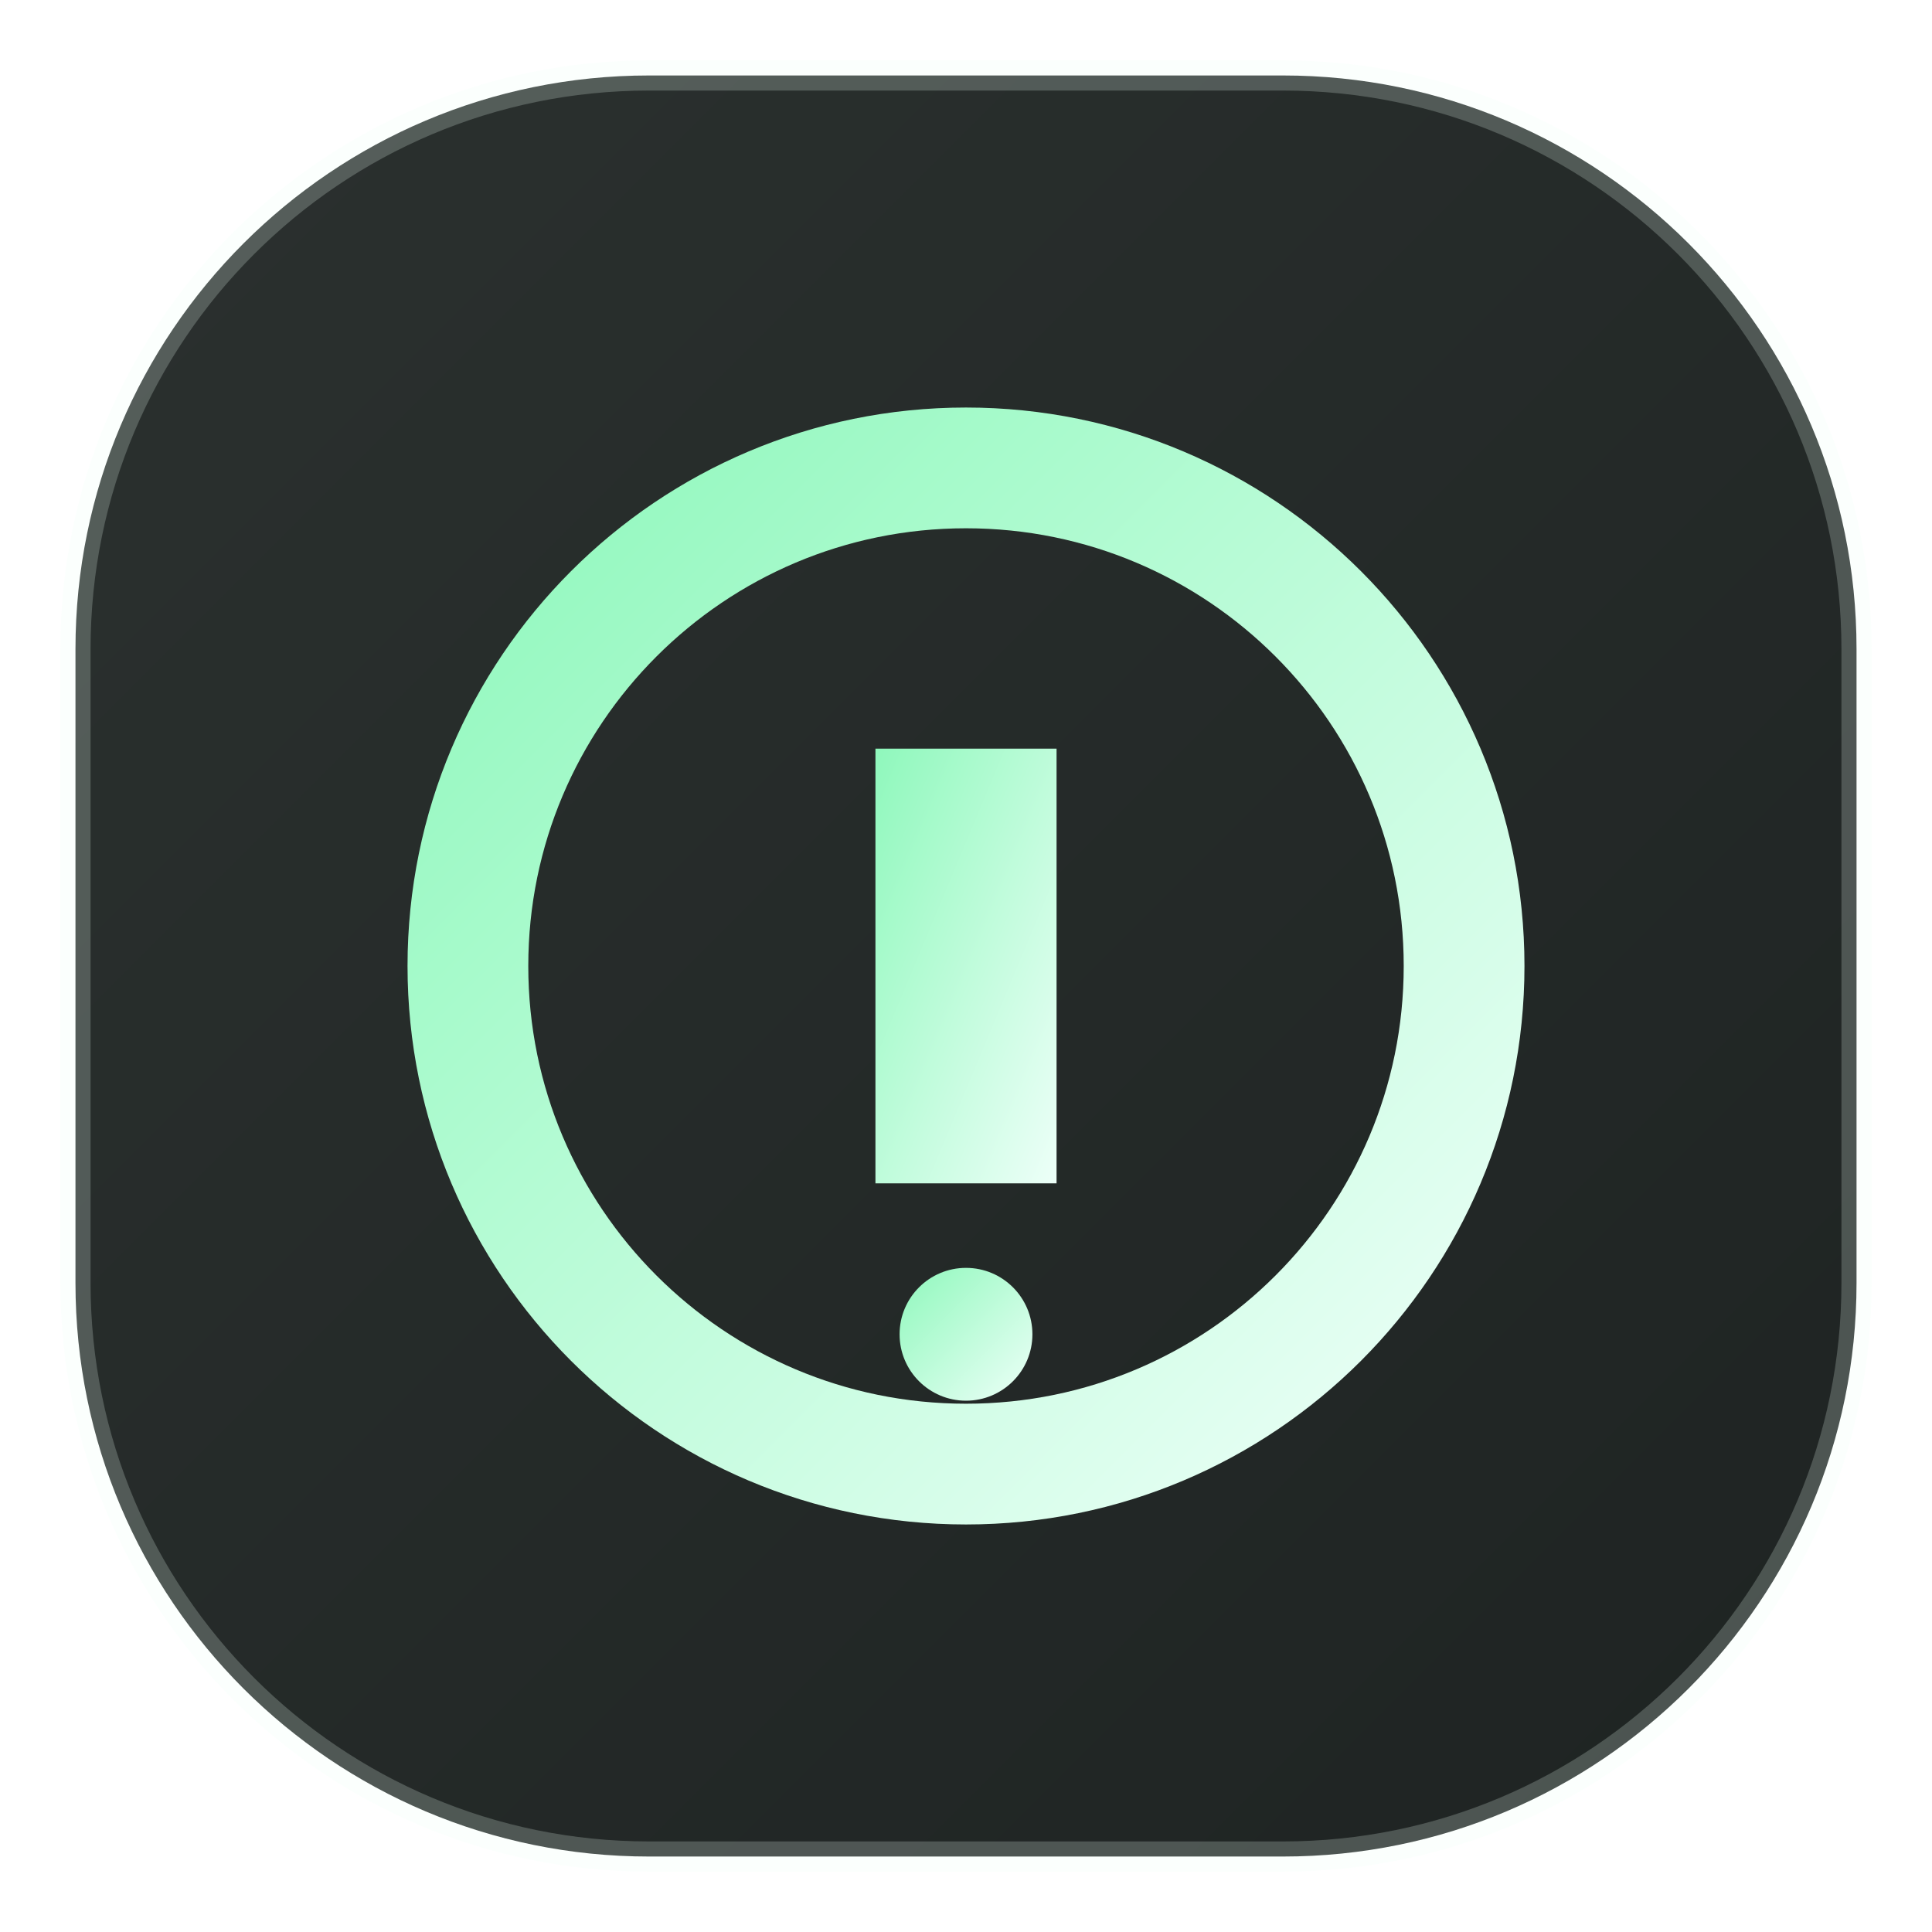
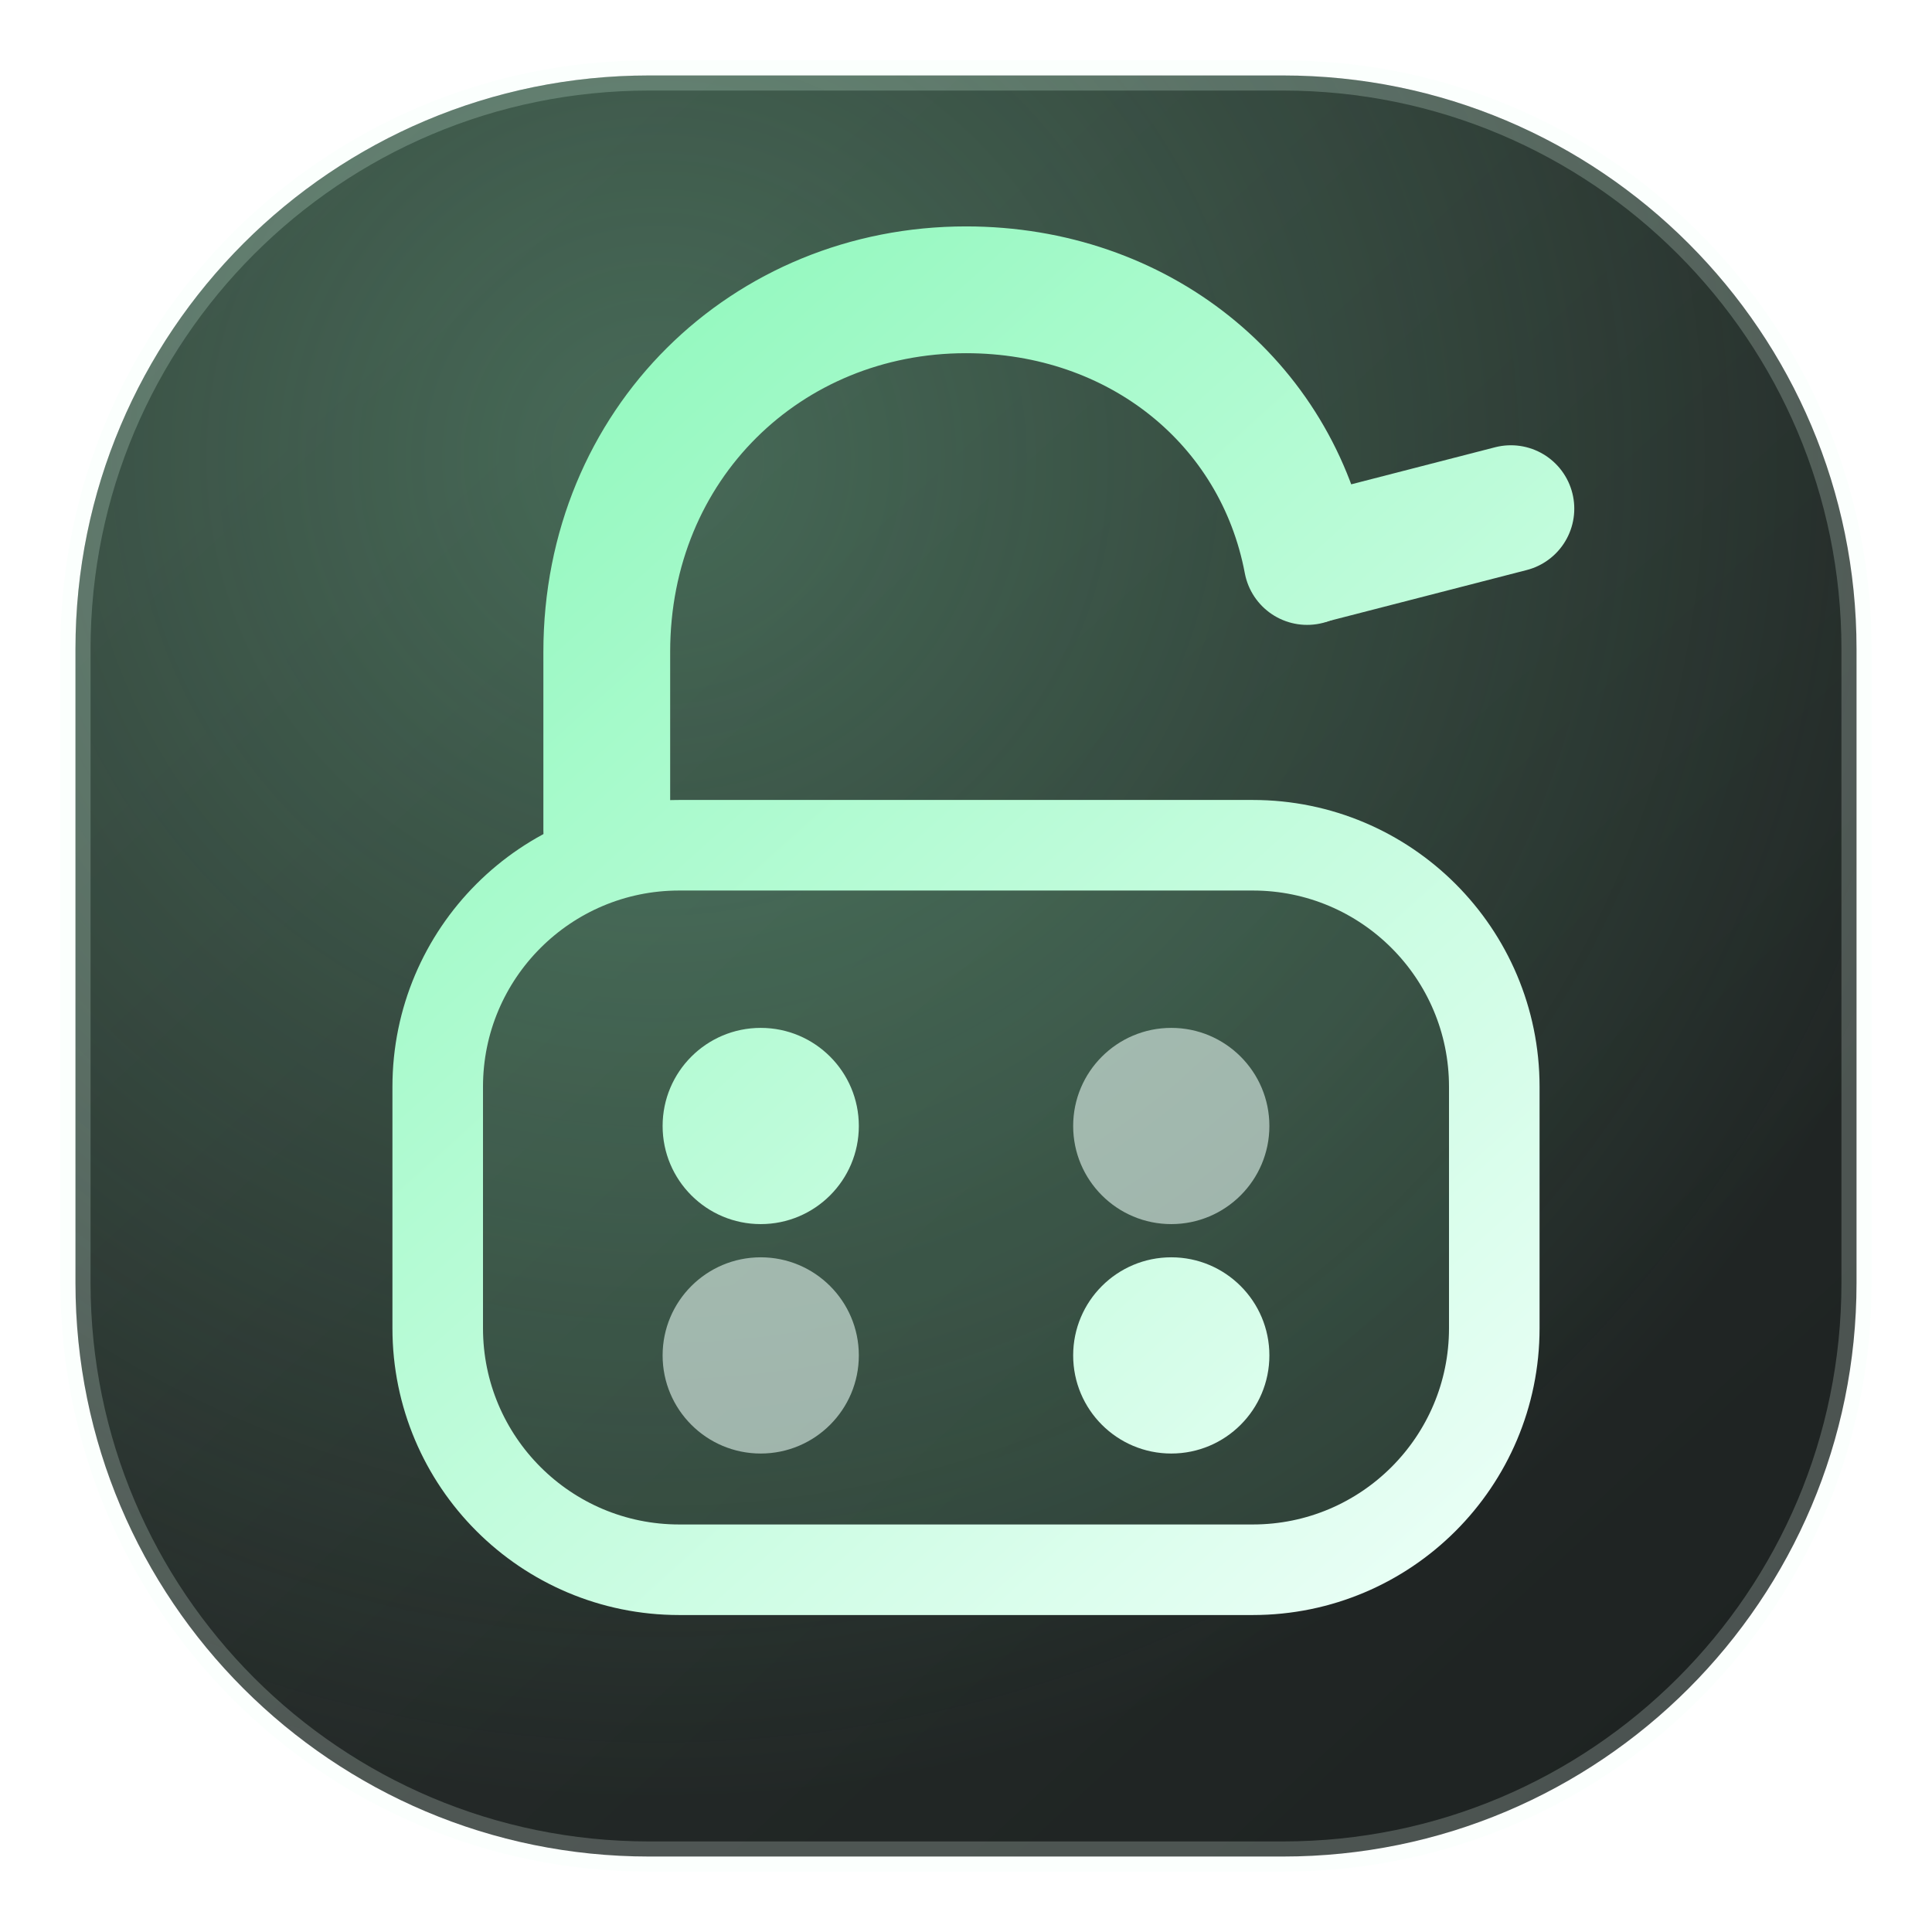
<svg xmlns="http://www.w3.org/2000/svg" viewBox="0 0 64 64">
  <defs>
-     <linearGradient id="glass" x1="0" y1="0" x2="1" y2="1">
-       <stop offset="0%" stop-color="#2b312f" />
-       <stop offset="100%" stop-color="#1e2322" />
+     <linearGradient id="openmcatFaviconGlass" x1="8" y1="6" x2="56" y2="58" gradientUnits="userSpaceOnUse">
+       <stop offset="0" stop-color="#2b312f" />
+       <stop offset="1" stop-color="#1e2322" />
    </linearGradient>
-     <linearGradient id="mint" x1="0" y1="0" x2="1" y2="1">
-       <stop offset="0%" stop-color="#8ff8bc" />
-       <stop offset="100%" stop-color="#edfff8" />
+     <linearGradient id="openmcatFaviconMint" x1="15" y1="12" x2="51" y2="52" gradientUnits="userSpaceOnUse">
+       <stop offset="0" stop-color="#8ff8bc" />
+       <stop offset="1" stop-color="#edfff8" />
    </linearGradient>
+     <radialGradient id="openmcatFaviconGlow" cx="0" cy="0" r="1" gradientTransform="matrix(34 29 -29 34 22 15)" gradientUnits="userSpaceOnUse">
+       <stop offset="0" stop-color="#8ff8bc" stop-opacity="0.3" />
+       <stop offset="1" stop-color="#8ff8bc" stop-opacity="0" />
+     </radialGradient>
  </defs>
-   <rect x="2.5" y="2.5" width="59" height="59" rx="19" fill="url(#glass)" stroke="#edfff838" />
-   <circle cx="32" cy="32" r="16.5" fill="none" stroke="url(#mint)" stroke-width="4" />
-   <path d="M29 24.8h6v14.4h-6z" fill="url(#mint)" />
-   <circle cx="32" cy="44.2" r="2.2" fill="url(#mint)" />
+   <rect x="2.5" y="2.5" width="59" height="59" rx="19" fill="url(#openmcatFaviconGlass)" stroke="#edfff838" />
+   <rect x="2.5" y="2.5" width="59" height="59" rx="19" fill="url(#openmcatFaviconGlow)" />
+   <path d="M20.1 27.5V21.6C20.1 14.7 25.4 9.6 32 9.6C37.7 9.6 42.3 13.3 43.3 18.6" fill="none" stroke="url(#openmcatFaviconMint)" stroke-width="4.2" stroke-linecap="round" />
+   <path d="M43.45 18.55L50.05 16.85" fill="none" stroke="url(#openmcatFaviconMint)" stroke-width="4.2" stroke-linecap="round" />
+   <rect x="14.5" y="28" width="35" height="24" rx="8" fill="#8ff8bc" fill-opacity="0.12" stroke="url(#openmcatFaviconMint)" stroke-width="3" />
+   <circle cx="25.2" cy="37.3" r="3.25" fill="url(#openmcatFaviconMint)" />
+   <circle cx="38.8" cy="37.3" r="3.25" fill="#edfff8" fill-opacity="0.58" />
+   <circle cx="25.2" cy="44.9" r="3.25" fill="#edfff8" fill-opacity="0.58" />
+   <circle cx="38.8" cy="44.9" r="3.25" fill="url(#openmcatFaviconMint)" />
</svg>
